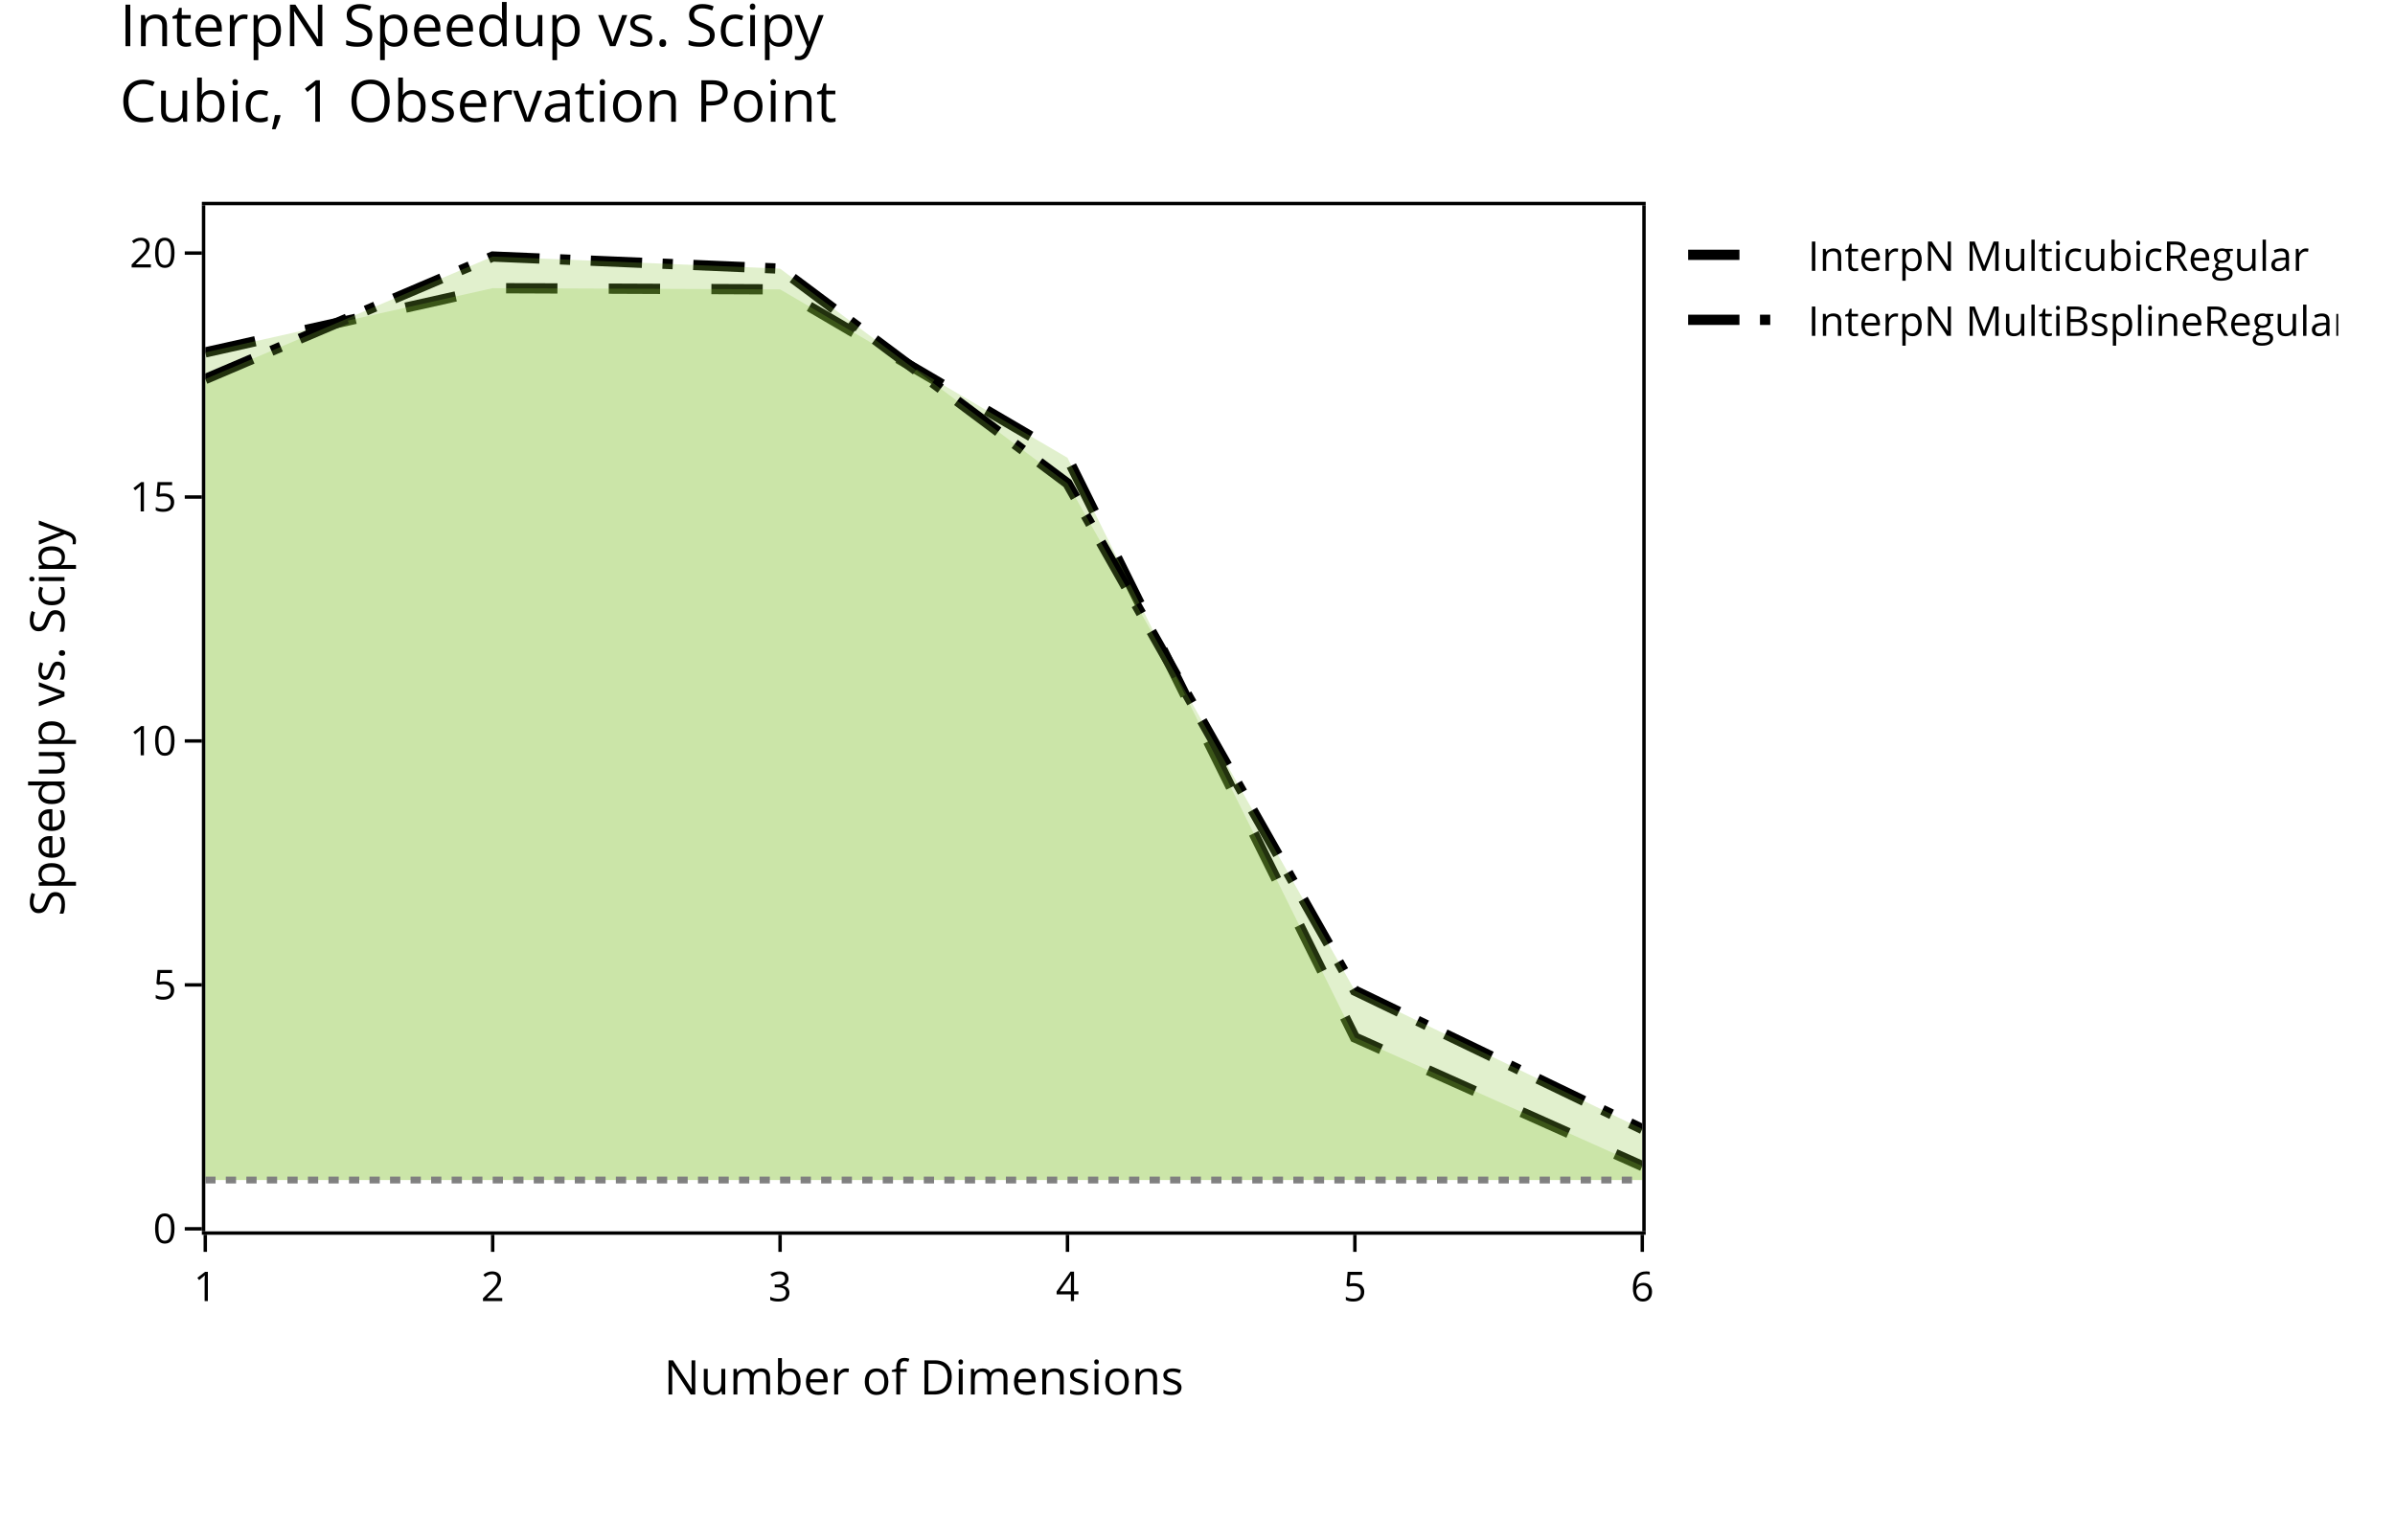
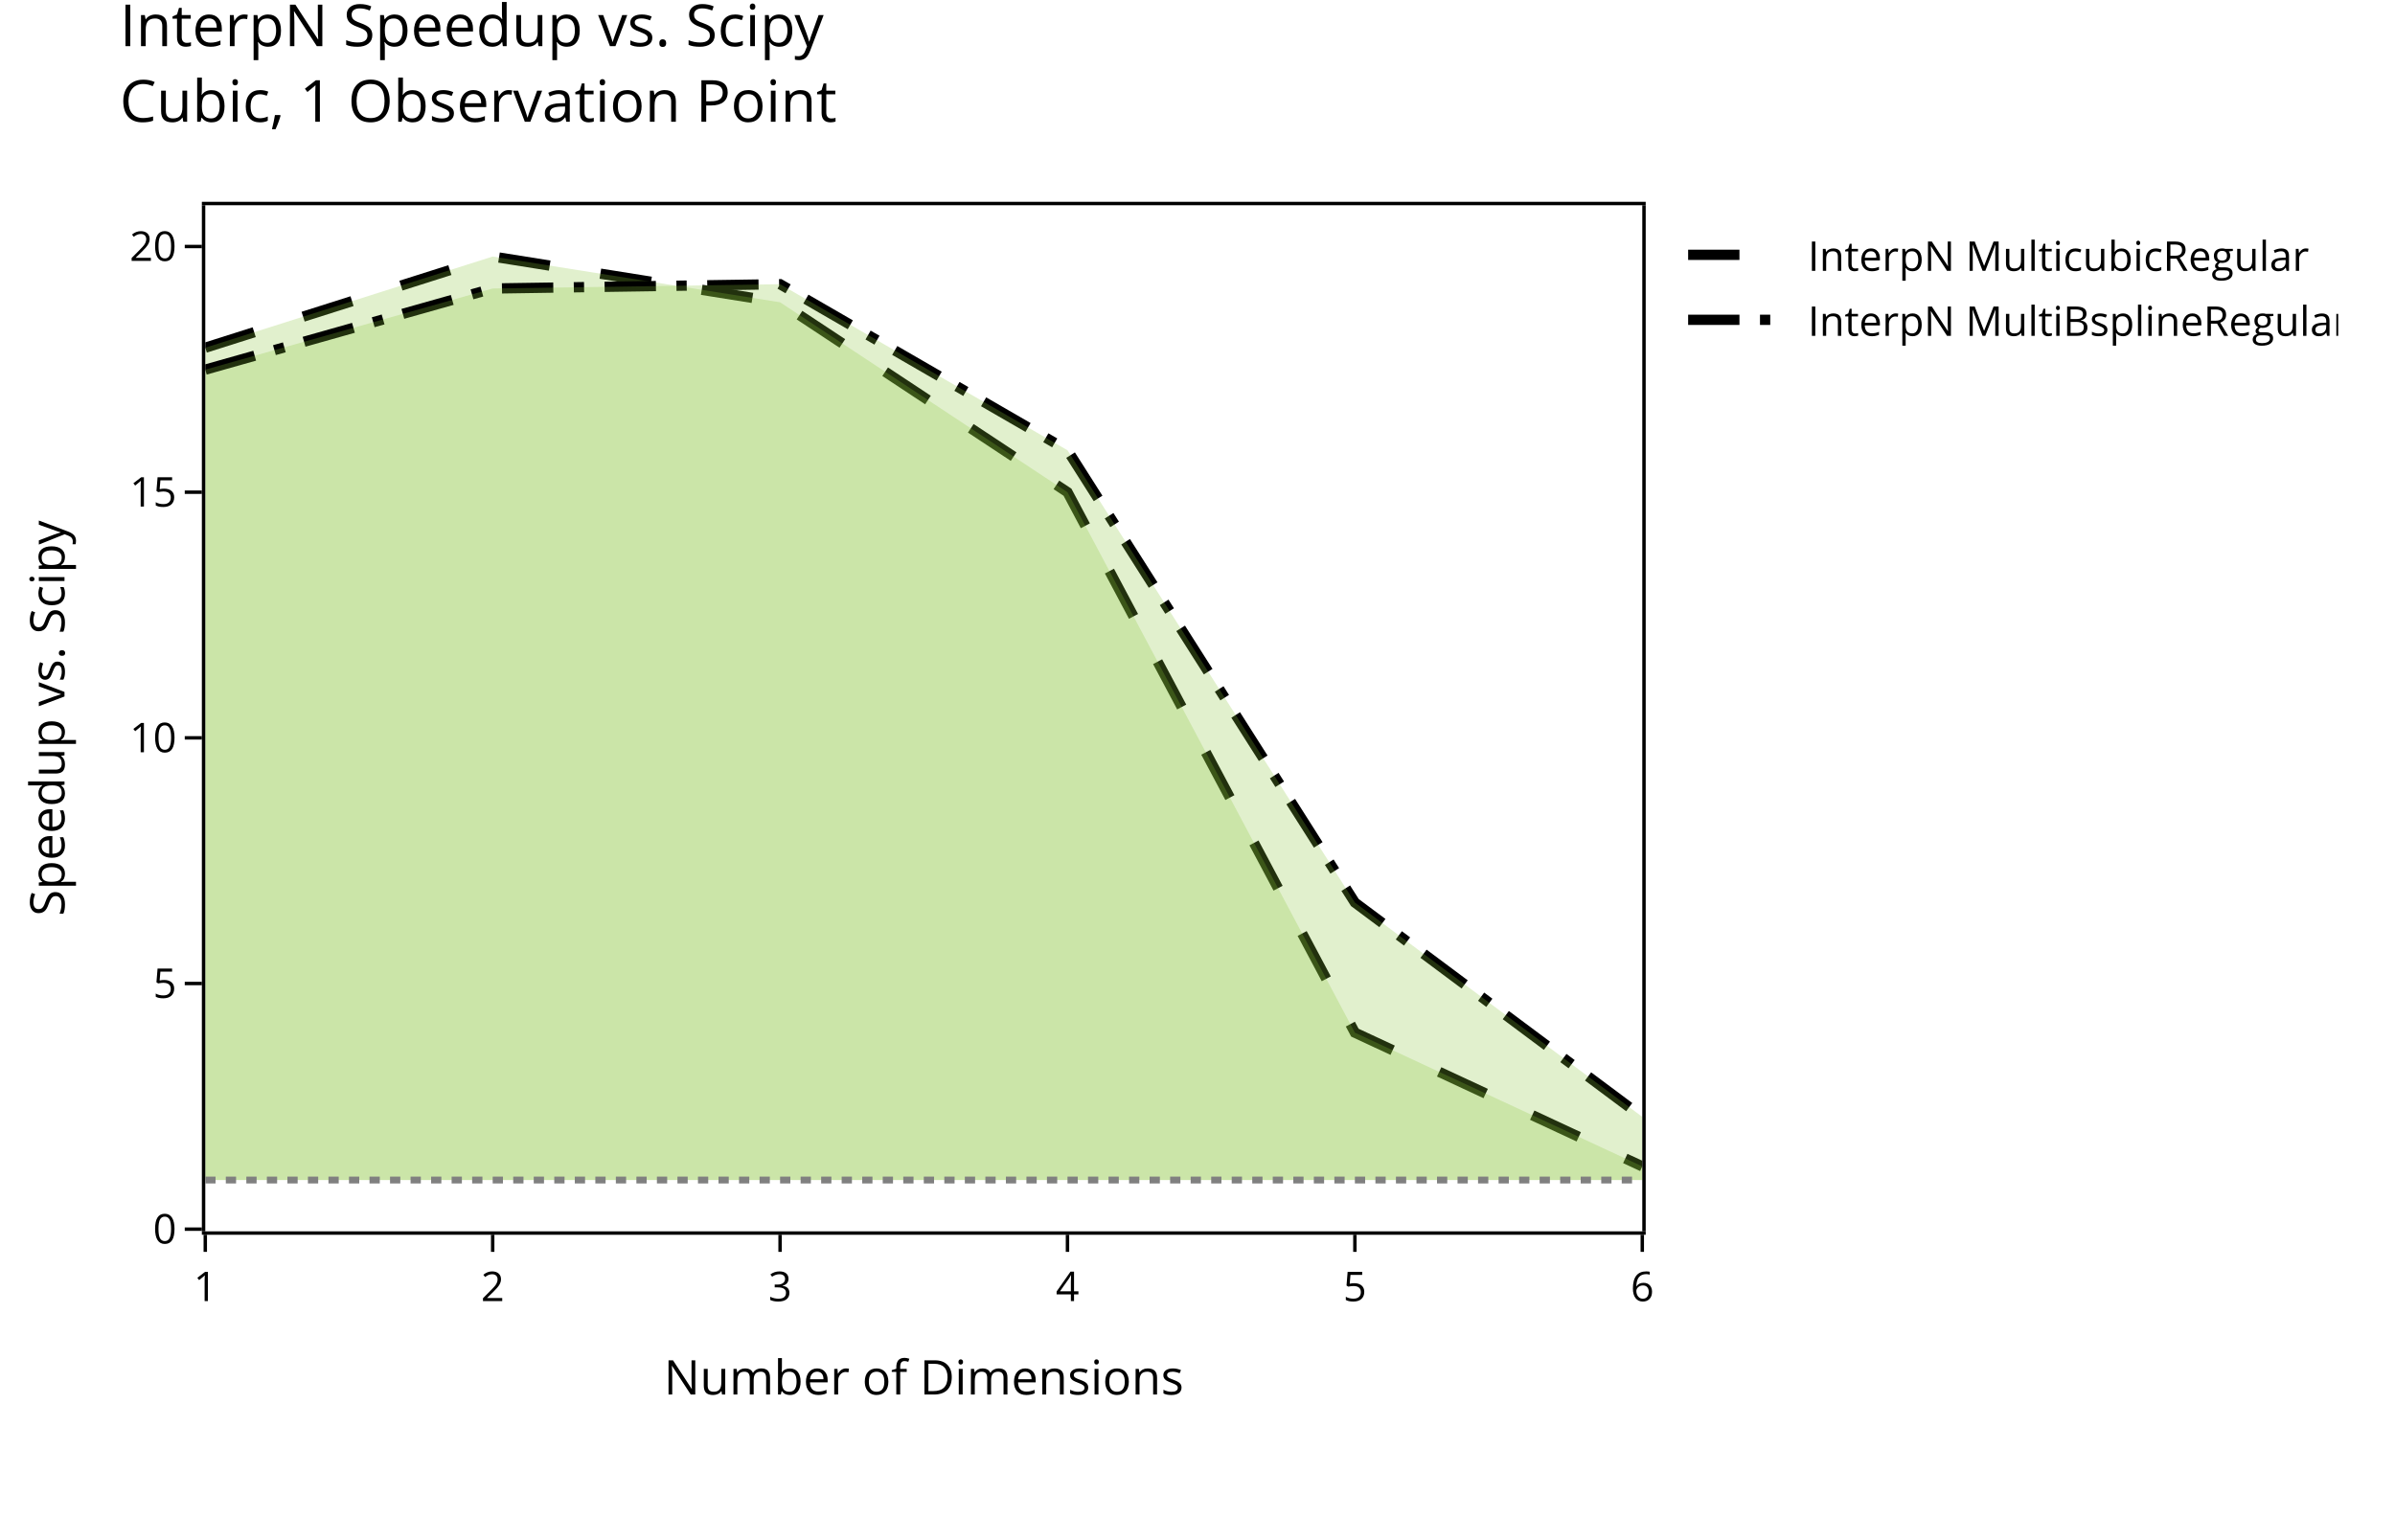
<svg xmlns="http://www.w3.org/2000/svg" class="main-svg" width="700" height="450" style="" viewBox="0 0 700 450">
  <rect x="0" y="0" width="700" height="450" style="fill: rgb(0, 0, 0); fill-opacity: 0;" />
-   <defs id="defs-76b6c0">
+   <defs id="defs-3be21a">
    <g class="clips">
-       <clipPath id="clip76b6c0xyplot" class="plotclip">
+       <clipPath id="clip3be21axyplot" class="plotclip">
        <rect width="420" height="300" />
      </clipPath>
-       <clipPath class="axesclip" id="clip76b6c0x">
+       <clipPath class="axesclip" id="clip3be21ax">
        <rect x="60" y="0" width="420" height="450" />
      </clipPath>
-       <clipPath class="axesclip" id="clip76b6c0y">
+       <clipPath class="axesclip" id="clip3be21ay">
        <rect x="0" y="60" width="700" height="300" />
      </clipPath>
-       <clipPath class="axesclip" id="clip76b6c0xy">
+       <clipPath class="axesclip" id="clip3be21axy">
        <rect x="60" y="60" width="420" height="300" />
      </clipPath>
    </g>
    <g class="gradients" />
    <g class="patterns" />
  </defs>
  <g class="bglayer">
    <rect class="bg" x="60" y="60" width="420" height="300" style="fill: rgb(0, 0, 0); fill-opacity: 0; stroke-width: 0;" />
  </g>
  <g class="layer-below">
    <g class="imagelayer" />
    <g class="shapelayer" />
  </g>
  <g class="cartesianlayer">
    <g class="subplot xy">
      <g class="layer-subplot">
        <g class="shapelayer" />
        <g class="imagelayer" />
      </g>
      <g class="minor-gridlayer">
        <g class="x" />
        <g class="y" />
      </g>
      <g class="gridlayer">
        <g class="x" />
        <g class="y" />
      </g>
      <g class="zerolinelayer" />
      <g class="layer-between">
        <g class="shapelayer" />
        <g class="imagelayer" />
      </g>
      <path class="xlines-below" />
      <path class="ylines-below" />
      <g class="overlines-below" />
      <g class="xaxislayer-below" />
      <g class="yaxislayer-below" />
      <g class="overaxes-below" />
      <g class="overplot">
-         <g class="xy" transform="translate(60,60)" clip-path="url(#clip76b6c0xyplot)">
+         <g class="xy" transform="translate(60,60)" clip-path="url(#clip3be21axyplot)">
          <g class="scatterlayer mlayer">
-             <g class="trace scatter traced71a24" style="stroke-miterlimit: 2; opacity: 1;">
+             <g class="trace scatter traced82d2c" style="stroke-miterlimit: 2; opacity: 1;">
              <g class="fills" />
              <g class="errorbars" />
              <g class="lines">
-                 <path class="js-line" d="M0,43.03L84,24.25L168,24.6L252,73.84L336,243.33L420,280.91" style="vector-effect: none; fill: none; stroke: rgb(0, 0, 0); stroke-opacity: 1; stroke-dasharray: 15px, 15px; stroke-width: 3px; opacity: 1;" />
-               </g>
-               <g class="points" />
-               <g class="text" />
-             </g>
-             <g class="trace scatter tracec63bc1" style="stroke-miterlimit: 2; opacity: 1;">
+                 <path class="js-line" d="M0,41.66L84,15L168,28.38L252,83.9L336,241.91L420,281.01" style="vector-effect: none; fill: none; stroke: rgb(0, 0, 0); stroke-opacity: 1; stroke-dasharray: 15px, 15px; stroke-width: 3px; opacity: 1;" />
+               </g>
+               <g class="points" />
+               <g class="text" />
+             </g>
+             <g class="trace scatter trace5799e8" style="stroke-miterlimit: 2; opacity: 1;">
              <g class="fills">
                <g>
-                   <path class="js-fill" d="M0,43.03L84,24.25L168,24.6L252,73.84L336,243.33L420,280.91L420,285L0,285Z" style="fill: rgb(139, 196, 59); fill-opacity: 0.25; stroke-width: 0;" />
+                   <path class="js-fill" d="M0,41.66L84,15L168,28.38L252,83.9L336,241.91L420,281.01L420,285L0,285Z" style="fill: rgb(139, 196, 59); fill-opacity: 0.25; stroke-width: 0;" />
                </g>
              </g>
              <g class="errorbars" />
              <g class="lines">
-                 <path class="js-line" d="M0,43.03L84,24.25L168,24.6L252,73.84L336,243.33L420,280.91L420,285L0,285" style="vector-effect: none; fill: none; stroke: rgb(239, 85, 59); stroke-opacity: 1; stroke-width: 0px; opacity: 1;" />
-               </g>
-               <g class="points" />
-               <g class="text" />
-             </g>
-             <g class="trace scatter trace678328" style="stroke-miterlimit: 2; opacity: 1;">
+                 <path class="js-line" d="M0,41.66L84,15L168,28.38L252,83.9L336,241.91L420,281.01L420,285L0,285" style="vector-effect: none; fill: none; stroke: rgb(239, 85, 59); stroke-opacity: 1; stroke-width: 0px; opacity: 1;" />
+               </g>
+               <g class="points" />
+               <g class="text" />
+             </g>
+             <g class="trace scatter trace688255" style="stroke-miterlimit: 2; opacity: 1;">
              <g class="fills" />
              <g class="errorbars" />
              <g class="lines">
-                 <path class="js-line" d="M0,50.81L84,15L168,18.54L252,81.33L336,229.62L420,270.09" style="vector-effect: none; fill: none; stroke: rgb(0, 0, 0); stroke-opacity: 1; stroke-dasharray: 15px, 6px, 3px, 6px; stroke-width: 3px; opacity: 1;" />
-               </g>
-               <g class="points" />
-               <g class="text" />
-             </g>
-             <g class="trace scatter traced92fbf" style="stroke-miterlimit: 2; opacity: 1;">
+                 <path class="js-line" d="M0,48.07L84,24.35L168,23.09L252,71.64L336,203.87L420,266.53" style="vector-effect: none; fill: none; stroke: rgb(0, 0, 0); stroke-opacity: 1; stroke-dasharray: 15px, 6px, 3px, 6px; stroke-width: 3px; opacity: 1;" />
+               </g>
+               <g class="points" />
+               <g class="text" />
+             </g>
+             <g class="trace scatter trace702b0d" style="stroke-miterlimit: 2; opacity: 1;">
              <g class="fills">
                <g>
-                   <path class="js-fill" d="M0,50.81L84,15L168,18.54L252,81.33L336,229.62L420,270.09L420,285L0,285Z" style="fill: rgb(139, 196, 59); fill-opacity: 0.25; stroke-width: 0;" />
+                   <path class="js-fill" d="M0,48.07L84,24.35L168,23.09L252,71.64L336,203.87L420,266.53L420,285L0,285Z" style="fill: rgb(139, 196, 59); fill-opacity: 0.25; stroke-width: 0;" />
                </g>
              </g>
              <g class="errorbars" />
              <g class="lines">
-                 <path class="js-line" d="M0,50.81L84,15L168,18.54L252,81.33L336,229.62L420,270.09L420,285L0,285" style="vector-effect: none; fill: none; stroke: rgb(171, 99, 250); stroke-opacity: 1; stroke-width: 0px; opacity: 1;" />
+                 <path class="js-line" d="M0,48.07L84,24.35L168,23.09L252,71.64L336,203.87L420,266.53L420,285L0,285" style="vector-effect: none; fill: none; stroke: rgb(171, 99, 250); stroke-opacity: 1; stroke-width: 0px; opacity: 1;" />
              </g>
              <g class="points" />
              <g class="text" />
            </g>
          </g>
        </g>
      </g>
      <path class="xlines-above crisp" d="M59,360.5H481M59,59.5H481" style="fill: none; stroke-width: 1px; stroke: rgb(0, 0, 0); stroke-opacity: 1;" />
      <path class="ylines-above crisp" d="M59.5,60V360M480.5,60V360" style="fill: none; stroke-width: 1px; stroke: rgb(0, 0, 0); stroke-opacity: 1;" />
      <g class="overlines-above" />
      <g class="xaxislayer-above">
        <path class="xtick ticks crisp" d="M0,361v5" transform="translate(60,0)" style="stroke: rgb(0, 0, 0); stroke-opacity: 1; stroke-width: 1px;" />
        <path class="xtick ticks crisp" d="M0,361v5" transform="translate(144,0)" style="stroke: rgb(0, 0, 0); stroke-opacity: 1; stroke-width: 1px;" />
        <path class="xtick ticks crisp" d="M0,361v5" transform="translate(228,0)" style="stroke: rgb(0, 0, 0); stroke-opacity: 1; stroke-width: 1px;" />
        <path class="xtick ticks crisp" d="M0,361v5" transform="translate(312,0)" style="stroke: rgb(0, 0, 0); stroke-opacity: 1; stroke-width: 1px;" />
        <path class="xtick ticks crisp" d="M0,361v5" transform="translate(396,0)" style="stroke: rgb(0, 0, 0); stroke-opacity: 1; stroke-width: 1px;" />
        <path class="xtick ticks crisp" d="M0,361v5" transform="translate(480,0)" style="stroke: rgb(0, 0, 0); stroke-opacity: 1; stroke-width: 1px;" />
        <g class="xtick">
          <text text-anchor="middle" x="0" y="380.4" transform="translate(60,0)" style="font-family: 'Open Sans', verdana, arial, sans-serif; font-size: 12px; fill: rgb(0, 0, 0); fill-opacity: 1; white-space: pre; opacity: 1;">1</text>
        </g>
        <g class="xtick">
          <text text-anchor="middle" x="0" y="380.4" style="font-family: 'Open Sans', verdana, arial, sans-serif; font-size: 12px; fill: rgb(0, 0, 0); fill-opacity: 1; white-space: pre; opacity: 1;" transform="translate(144,0)">2</text>
        </g>
        <g class="xtick">
          <text text-anchor="middle" x="0" y="380.4" style="font-family: 'Open Sans', verdana, arial, sans-serif; font-size: 12px; fill: rgb(0, 0, 0); fill-opacity: 1; white-space: pre; opacity: 1;" transform="translate(228,0)">3</text>
        </g>
        <g class="xtick">
          <text text-anchor="middle" x="0" y="380.4" style="font-family: 'Open Sans', verdana, arial, sans-serif; font-size: 12px; fill: rgb(0, 0, 0); fill-opacity: 1; white-space: pre; opacity: 1;" transform="translate(312,0)">4</text>
        </g>
        <g class="xtick">
          <text text-anchor="middle" x="0" y="380.4" style="font-family: 'Open Sans', verdana, arial, sans-serif; font-size: 12px; fill: rgb(0, 0, 0); fill-opacity: 1; white-space: pre; opacity: 1;" transform="translate(396,0)">5</text>
        </g>
        <g class="xtick">
          <text text-anchor="middle" x="0" y="380.4" style="font-family: 'Open Sans', verdana, arial, sans-serif; font-size: 12px; fill: rgb(0, 0, 0); fill-opacity: 1; white-space: pre; opacity: 1;" transform="translate(480,0)">6</text>
        </g>
      </g>
      <g class="yaxislayer-above">
-         <path class="ytick ticks crisp" d="M59,0h-5" transform="translate(0,359.26)" style="stroke: rgb(0, 0, 0); stroke-opacity: 1; stroke-width: 1px;" />
-         <path class="ytick ticks crisp" d="M59,0h-5" transform="translate(0,287.95)" style="stroke: rgb(0, 0, 0); stroke-opacity: 1; stroke-width: 1px;" />
-         <path class="ytick ticks crisp" d="M59,0h-5" transform="translate(0,216.63)" style="stroke: rgb(0, 0, 0); stroke-opacity: 1; stroke-width: 1px;" />
-         <path class="ytick ticks crisp" d="M59,0h-5" transform="translate(0,145.31)" style="stroke: rgb(0, 0, 0); stroke-opacity: 1; stroke-width: 1px;" />
-         <path class="ytick ticks crisp" d="M59,0h-5" transform="translate(0,73.99)" style="stroke: rgb(0, 0, 0); stroke-opacity: 1; stroke-width: 1px;" />
-         <g class="ytick">
-           <text text-anchor="end" x="51.6" y="4.2" transform="translate(0,359.26)" style="font-family: 'Open Sans', verdana, arial, sans-serif; font-size: 12px; fill: rgb(0, 0, 0); fill-opacity: 1; white-space: pre; opacity: 1;">0</text>
-         </g>
-         <g class="ytick">
-           <text text-anchor="end" x="51.6" y="4.2" style="font-family: 'Open Sans', verdana, arial, sans-serif; font-size: 12px; fill: rgb(0, 0, 0); fill-opacity: 1; white-space: pre; opacity: 1;" transform="translate(0,287.95)">5</text>
-         </g>
-         <g class="ytick">
-           <text text-anchor="end" x="51.6" y="4.2" style="font-family: 'Open Sans', verdana, arial, sans-serif; font-size: 12px; fill: rgb(0, 0, 0); fill-opacity: 1; white-space: pre; opacity: 1;" transform="translate(0,216.63)">10</text>
-         </g>
-         <g class="ytick">
-           <text text-anchor="end" x="51.6" y="4.2" style="font-family: 'Open Sans', verdana, arial, sans-serif; font-size: 12px; fill: rgb(0, 0, 0); fill-opacity: 1; white-space: pre; opacity: 1;" transform="translate(0,145.31)">15</text>
-         </g>
-         <g class="ytick">
-           <text text-anchor="end" x="51.6" y="4.2" style="font-family: 'Open Sans', verdana, arial, sans-serif; font-size: 12px; fill: rgb(0, 0, 0); fill-opacity: 1; white-space: pre; opacity: 1;" transform="translate(0,73.99)">20</text>
+         <path class="ytick ticks crisp" d="M59,0h-5" transform="translate(0,359.36)" style="stroke: rgb(0, 0, 0); stroke-opacity: 1; stroke-width: 1px;" />
+         <path class="ytick ticks crisp" d="M59,0h-5" transform="translate(0,287.54)" style="stroke: rgb(0, 0, 0); stroke-opacity: 1; stroke-width: 1px;" />
+         <path class="ytick ticks crisp" d="M59,0h-5" transform="translate(0,215.72)" style="stroke: rgb(0, 0, 0); stroke-opacity: 1; stroke-width: 1px;" />
+         <path class="ytick ticks crisp" d="M59,0h-5" transform="translate(0,143.9)" style="stroke: rgb(0, 0, 0); stroke-opacity: 1; stroke-width: 1px;" />
+         <path class="ytick ticks crisp" d="M59,0h-5" transform="translate(0,72.07)" style="stroke: rgb(0, 0, 0); stroke-opacity: 1; stroke-width: 1px;" />
+         <g class="ytick">
+           <text text-anchor="end" x="51.6" y="4.2" transform="translate(0,359.36)" style="font-family: 'Open Sans', verdana, arial, sans-serif; font-size: 12px; fill: rgb(0, 0, 0); fill-opacity: 1; white-space: pre; opacity: 1;">0</text>
+         </g>
+         <g class="ytick">
+           <text text-anchor="end" x="51.6" y="4.2" style="font-family: 'Open Sans', verdana, arial, sans-serif; font-size: 12px; fill: rgb(0, 0, 0); fill-opacity: 1; white-space: pre; opacity: 1;" transform="translate(0,287.54)">5</text>
+         </g>
+         <g class="ytick">
+           <text text-anchor="end" x="51.6" y="4.2" style="font-family: 'Open Sans', verdana, arial, sans-serif; font-size: 12px; fill: rgb(0, 0, 0); fill-opacity: 1; white-space: pre; opacity: 1;" transform="translate(0,215.72)">10</text>
+         </g>
+         <g class="ytick">
+           <text text-anchor="end" x="51.6" y="4.2" style="font-family: 'Open Sans', verdana, arial, sans-serif; font-size: 12px; fill: rgb(0, 0, 0); fill-opacity: 1; white-space: pre; opacity: 1;" transform="translate(0,143.9)">15</text>
+         </g>
+         <g class="ytick">
+           <text text-anchor="end" x="51.6" y="4.2" style="font-family: 'Open Sans', verdana, arial, sans-serif; font-size: 12px; fill: rgb(0, 0, 0); fill-opacity: 1; white-space: pre; opacity: 1;" transform="translate(0,72.07)">20</text>
        </g>
      </g>
      <g class="overaxes-above" />
    </g>
  </g>
  <g class="polarlayer" />
  <g class="smithlayer" />
  <g class="ternarylayer" />
  <g class="geolayer" />
  <g class="funnelarealayer" />
  <g class="pielayer" />
  <g class="iciclelayer" />
  <g class="treemaplayer" />
  <g class="sunburstlayer" />
  <g class="glimages" />
-   <defs id="topdefs-76b6c0">
+   <defs id="topdefs-3be21a">
    <g class="clips" />
-     <clipPath id="legend76b6c0">
+     <clipPath id="legend3be21a">
      <rect width="195" height="48" x="0" y="0" />
    </clipPath>
  </defs>
  <g class="layer-above">
    <g class="imagelayer" />
    <g class="shapelayer">
-       <g class="shape-group" data-index="0" clip-path="url(#clip76b6c0y)">
+       <g class="shape-group" data-index="0" clip-path="url(#clip3be21ay)">
        <path data-index="0" fill-rule="evenodd" d="M60,345L480,345" style="opacity: 1; stroke: rgb(128, 128, 128); stroke-opacity: 1; fill: rgb(0, 0, 0); fill-opacity: 0; stroke-dasharray: 3px, 3px; stroke-width: 2px;" />
      </g>
    </g>
  </g>
  <g class="infolayer">
    <g class="legend" pointer-events="all" transform="translate(488.4,60)">
      <rect class="bg" shape-rendering="crispEdges" width="195" height="48" x="0" y="0" style="stroke: rgb(68, 68, 68); stroke-opacity: 1; fill: rgb(0, 0, 0); fill-opacity: 0; stroke-width: 0px;" />
-       <g class="scrollbox" transform="" clip-path="url(#legend76b6c0)">
+       <g class="scrollbox" transform="" clip-path="url(#legend3be21a)">
        <g class="groups">
          <g class="traces" transform="translate(0,14.5)" style="opacity: 1;">
            <text class="legendtext" text-anchor="start" x="40" y="4.68" style="font-family: 'Open Sans', verdana, arial, sans-serif; font-size: 12px; fill: rgb(0, 0, 0); fill-opacity: 1; white-space: pre;">InterpN MulticubicRegular</text>
            <g class="layers" style="opacity: 1;">
              <g class="legendfill" />
              <g class="legendlines">
                <path class="js-line" d="M5,0h30" style="fill: none; stroke: rgb(0, 0, 0); stroke-opacity: 1; stroke-dasharray: 15px, 15px; stroke-width: 3px;" />
              </g>
              <g class="legendsymbols">
                <g class="legendpoints" />
              </g>
            </g>
            <rect class="legendtoggle" x="0" y="-9.5" width="189.406" height="19" style="fill: rgb(0, 0, 0); fill-opacity: 0;" />
          </g>
          <g class="traces" transform="translate(0,33.5)" style="opacity: 1;">
            <text class="legendtext" text-anchor="start" x="40" y="4.68" style="font-family: 'Open Sans', verdana, arial, sans-serif; font-size: 12px; fill: rgb(0, 0, 0); fill-opacity: 1; white-space: pre;">InterpN MultiBsplineRegular</text>
            <g class="layers" style="opacity: 1;">
              <g class="legendfill" />
              <g class="legendlines">
                <path class="js-line" d="M5,0h30" style="fill: none; stroke: rgb(0, 0, 0); stroke-opacity: 1; stroke-dasharray: 15px, 6px, 3px, 6px; stroke-width: 3px;" />
              </g>
              <g class="legendsymbols">
                <g class="legendpoints" />
              </g>
            </g>
            <rect class="legendtoggle" x="0" y="-9.5" width="189.406" height="19" style="fill: rgb(0, 0, 0); fill-opacity: 0;" />
          </g>
        </g>
      </g>
      <rect class="scrollbar" rx="20" ry="3" width="0" height="0" x="0" y="0" style="fill: rgb(128, 139, 164); fill-opacity: 1;" />
    </g>
    <g class="g-gtitle">
      <text class="gtitle" x="35" y="13.5" text-anchor="start" dy="0.7em" style="opacity: 1; font-family: 'Open Sans', verdana, arial, sans-serif; font-size: 17px; fill: rgb(0, 0, 0); fill-opacity: 1; white-space: pre;">
        <tspan class="line" dy="0em" x="35" y="13.5">InterpN Speedup vs. Scipy</tspan>
        <tspan class="line" dy="1.3em" x="35" y="13.5">Cubic, 1 Observation Point</tspan>
      </text>
    </g>
    <g class="g-xtitle">
      <text class="xtitle" x="270" y="407.706" text-anchor="middle" style="opacity: 1; font-family: 'Open Sans', verdana, arial, sans-serif; font-size: 14px; fill: rgb(0, 0, 0); fill-opacity: 1; white-space: pre;">Number of Dimensions</text>
    </g>
    <g class="g-ytitle">
      <text class="ytitle" transform="rotate(-90,18.85,210)" x="18.85" y="210" text-anchor="middle" style="opacity: 1; font-family: 'Open Sans', verdana, arial, sans-serif; font-size: 14px; fill: rgb(0, 0, 0); fill-opacity: 1; white-space: pre;">Speedup vs. Scipy</text>
    </g>
  </g>
</svg>
